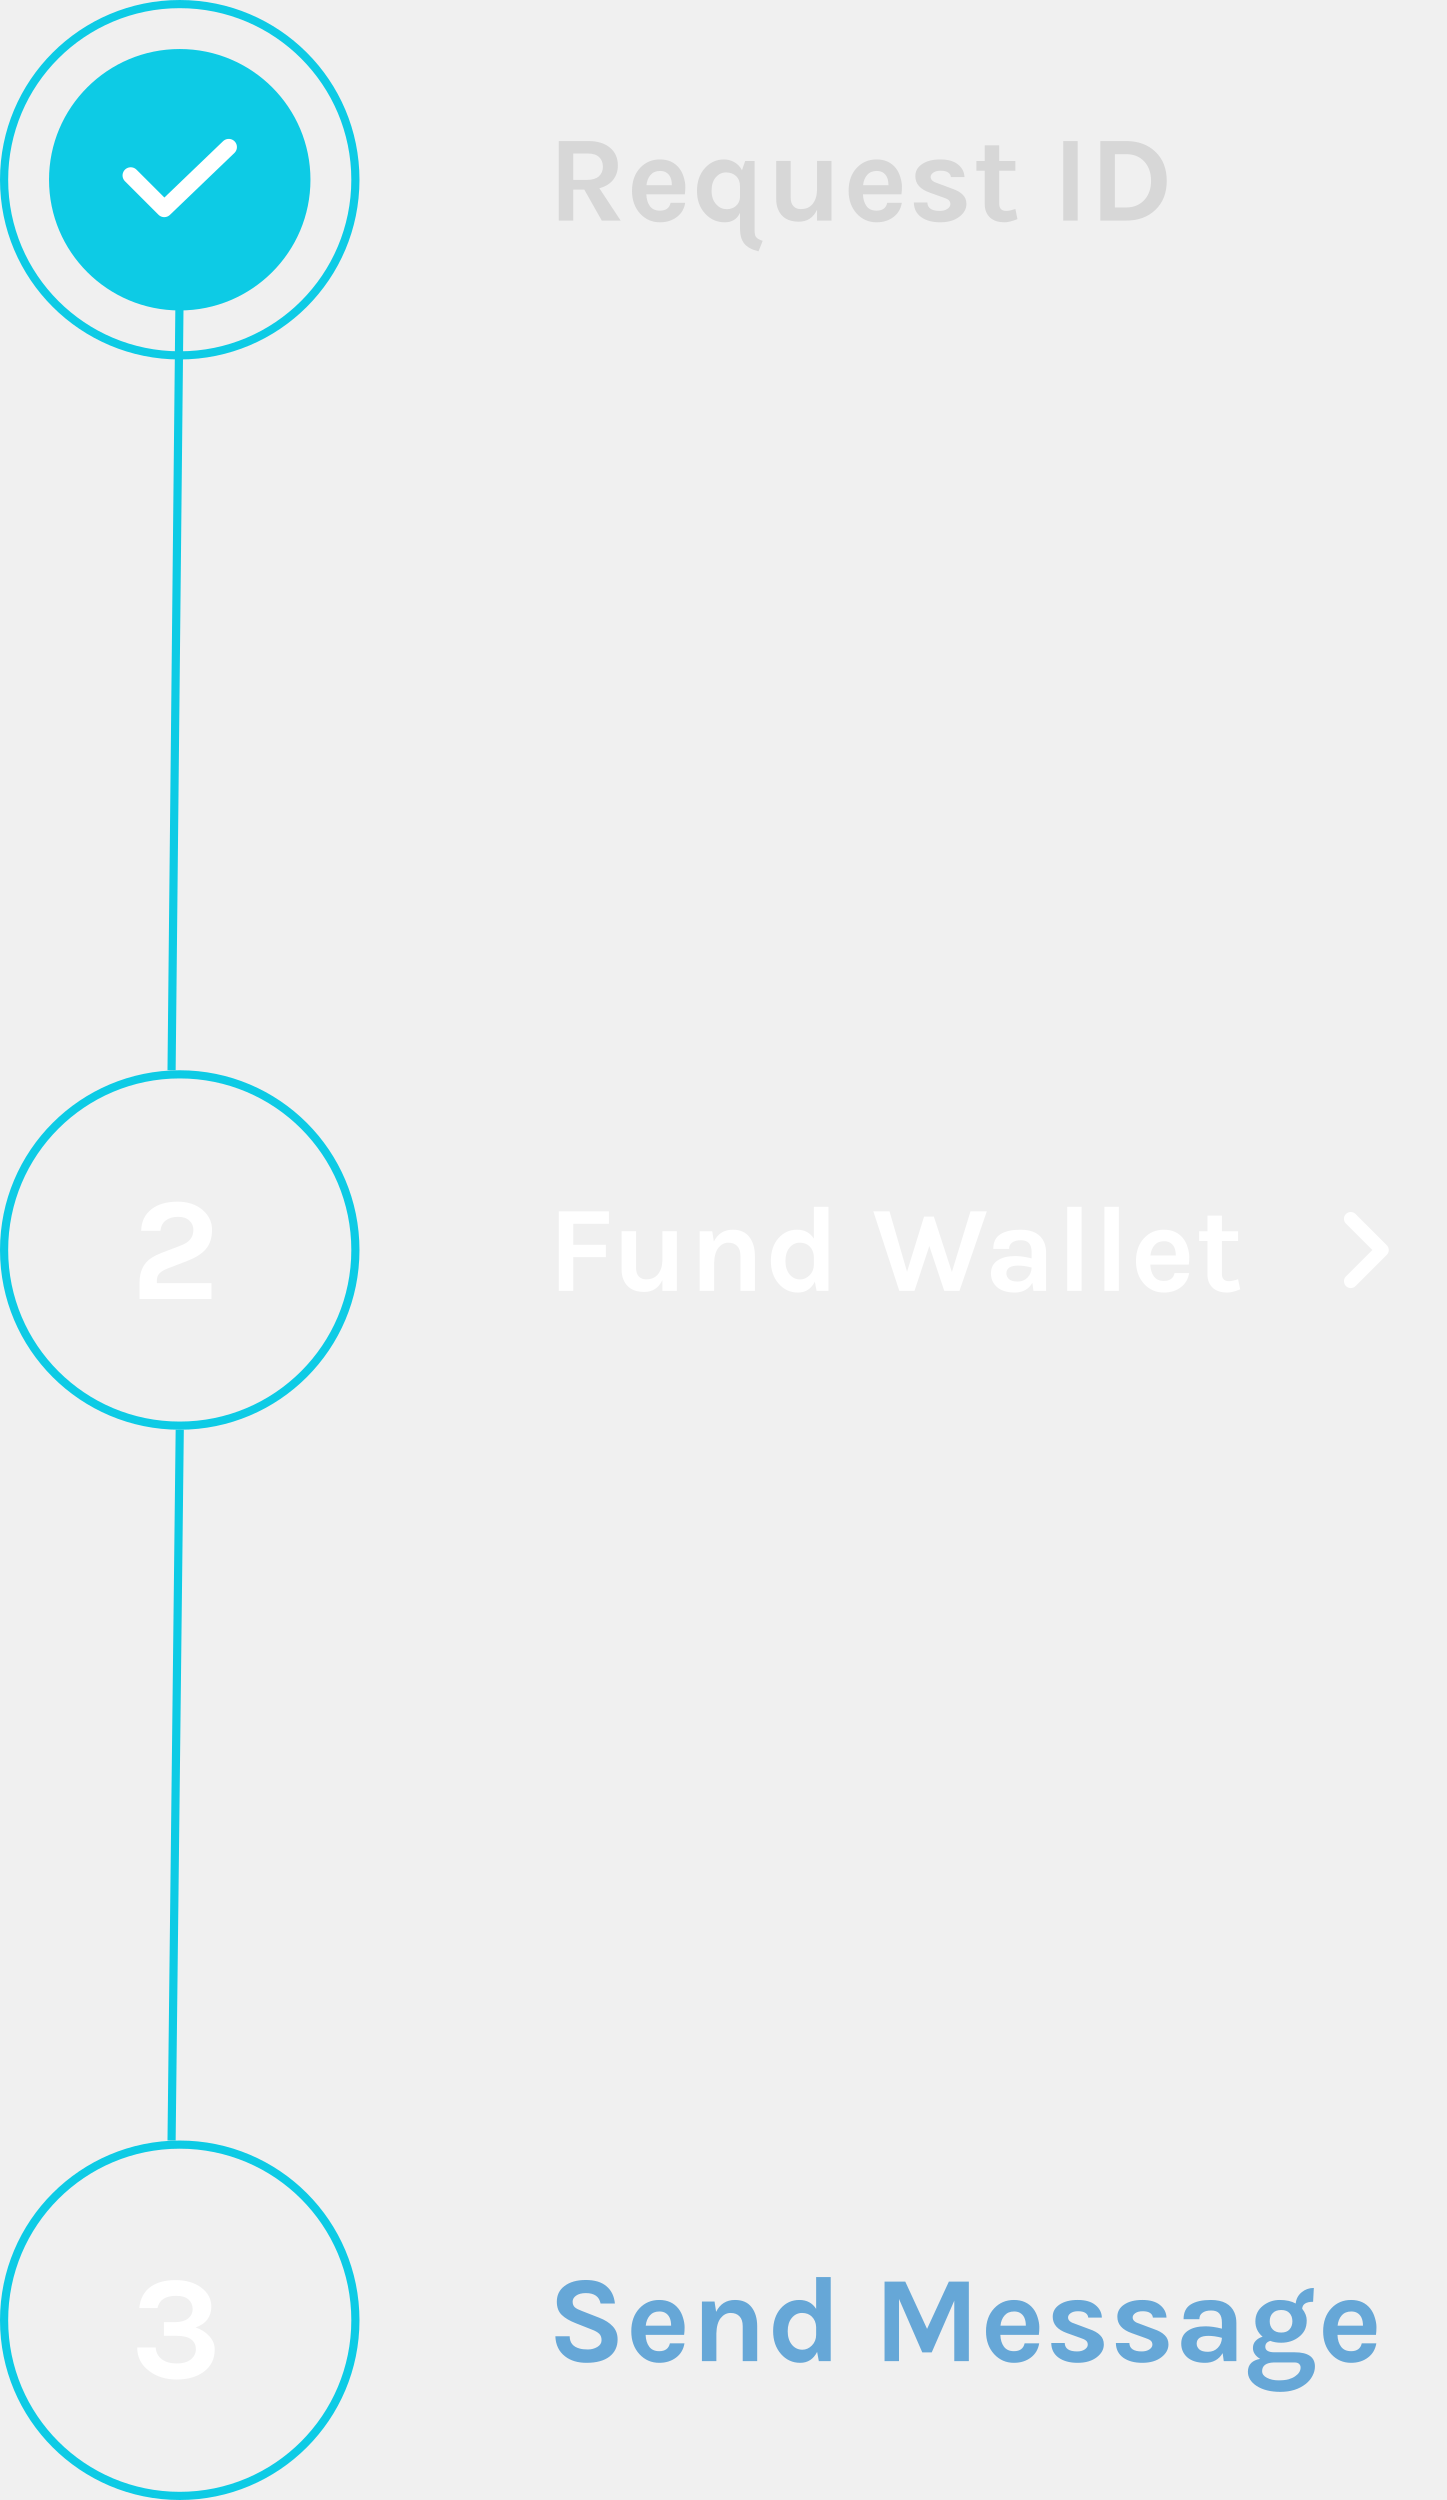
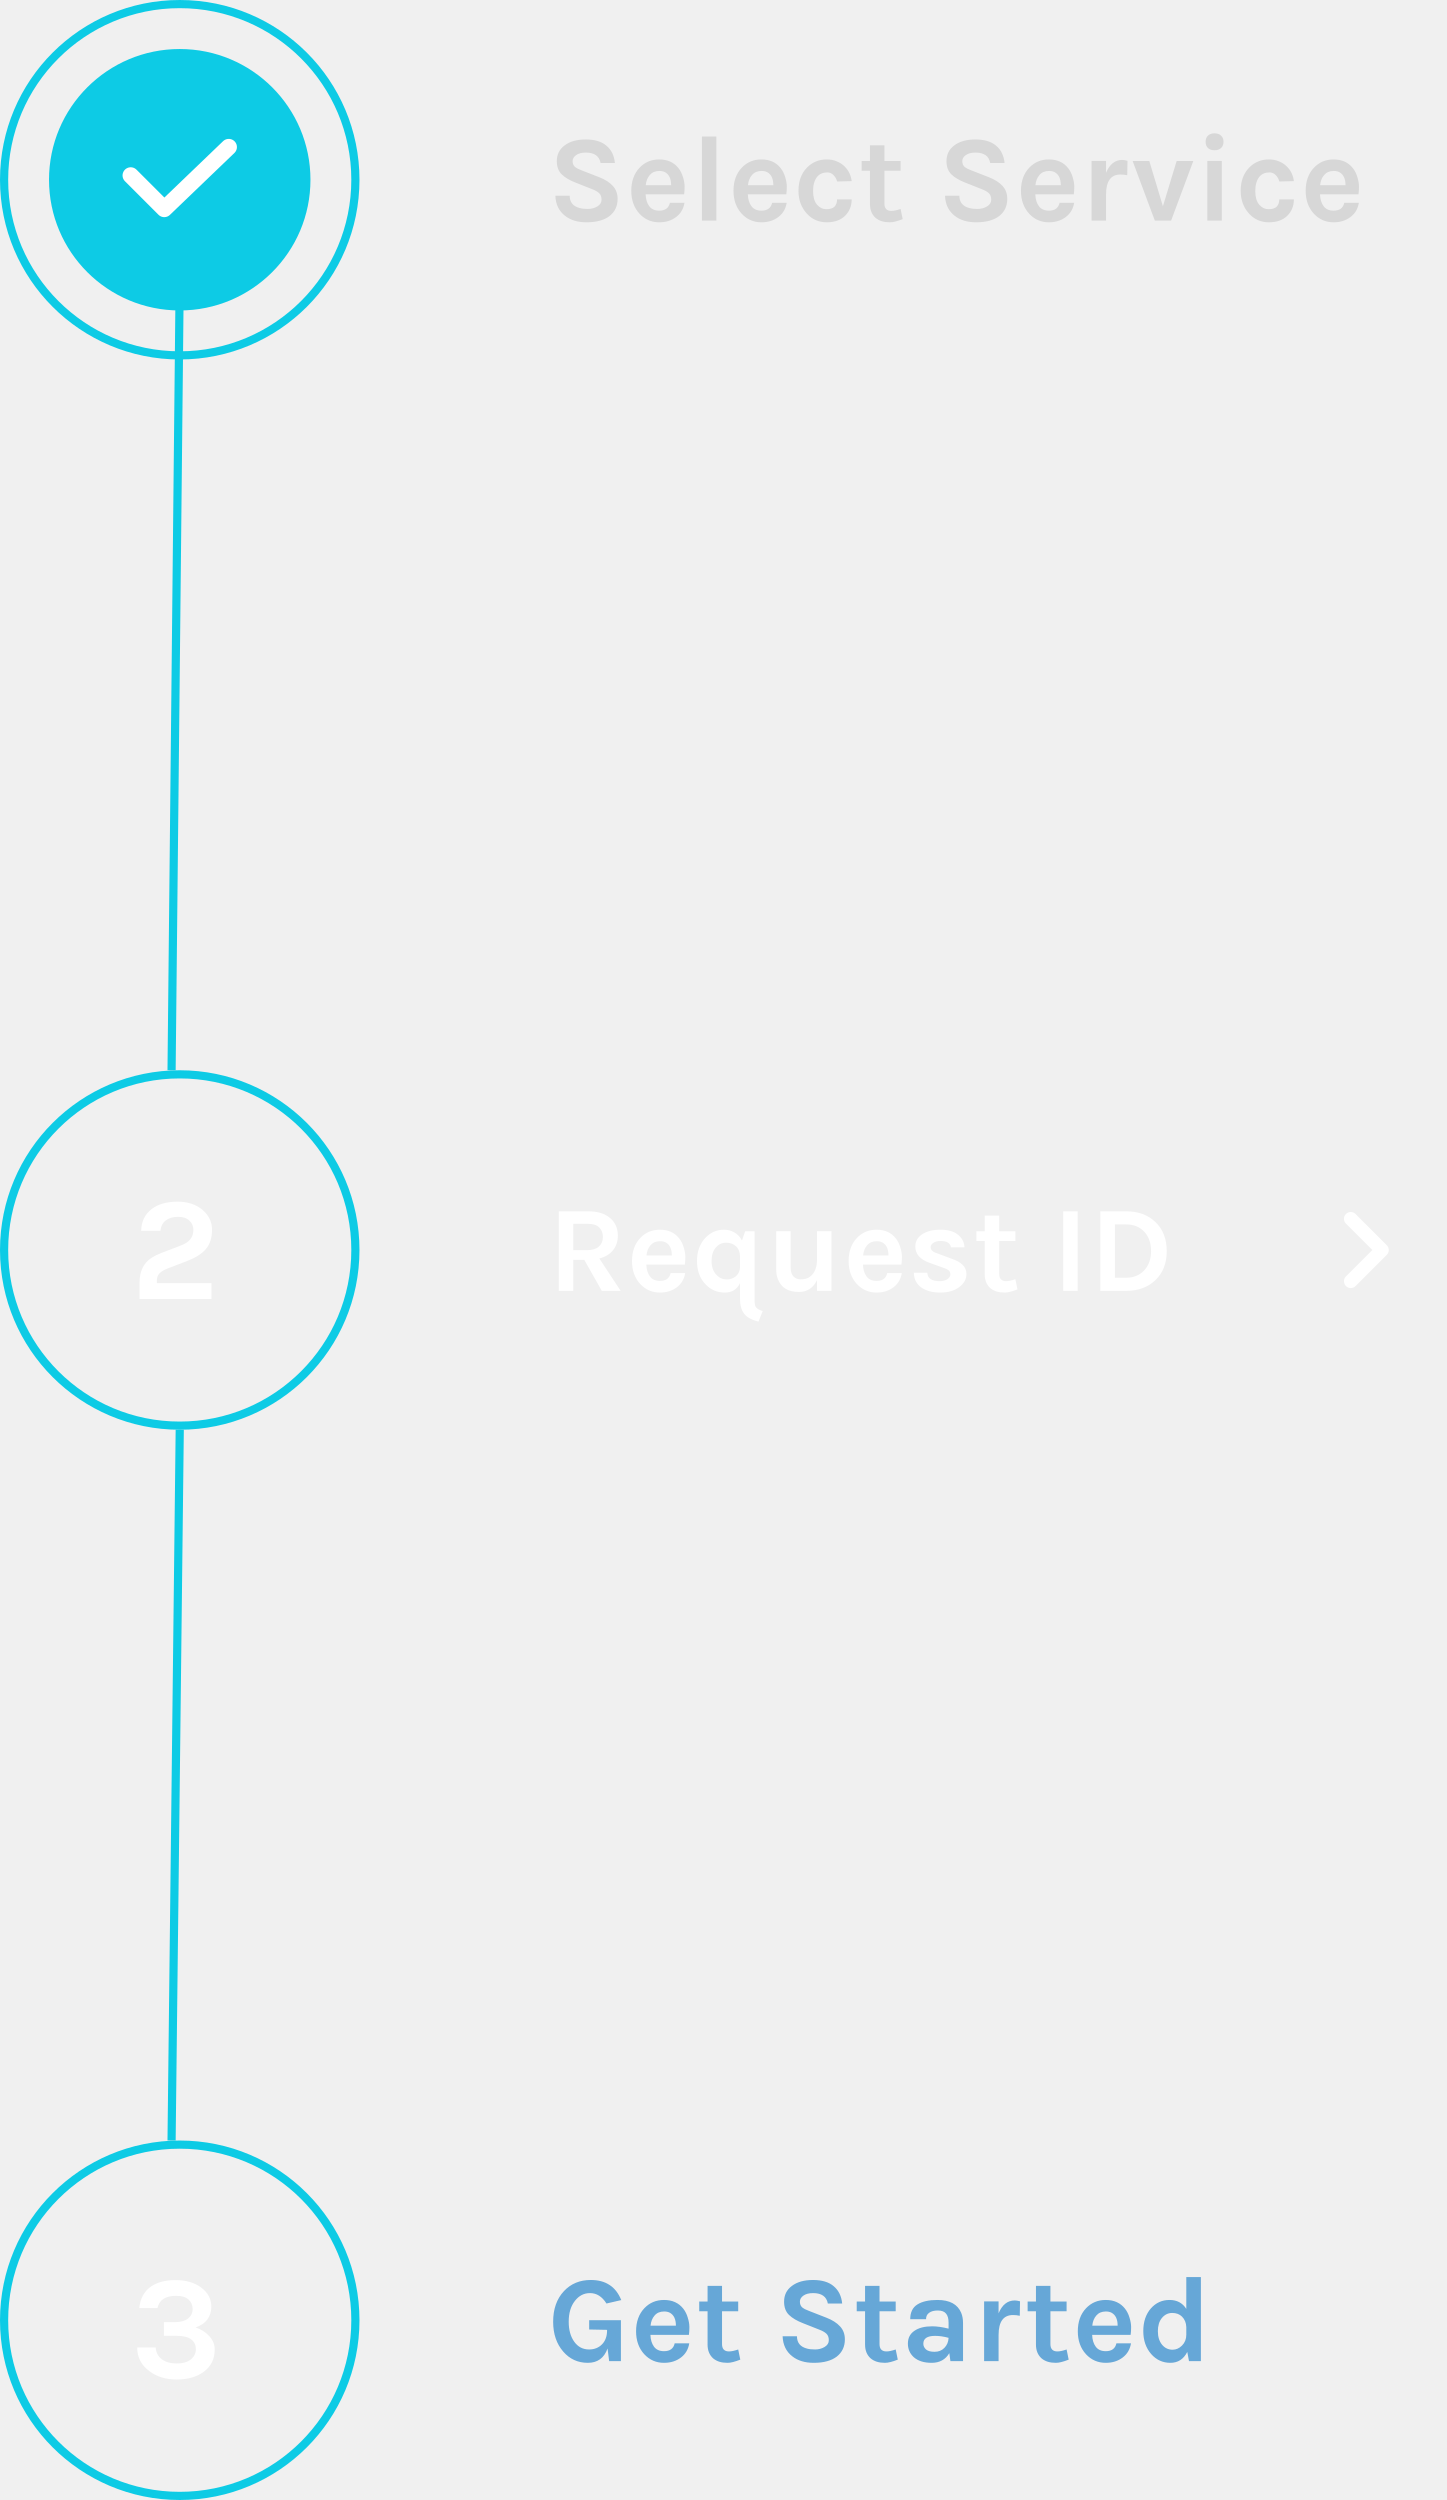
<svg xmlns="http://www.w3.org/2000/svg" width="177" height="306" viewBox="0 0 177 306" fill="none">
  <path d="M21.562 281.01C20.254 281.01 19.492 281.508 19.276 282.504H17.044C17.164 281.352 17.632 280.482 18.448 279.894C19.216 279.354 20.224 279.084 21.472 279.084C22.756 279.084 23.8 279.384 24.604 279.984C25.444 280.596 25.864 281.382 25.864 282.342C25.864 282.942 25.702 283.464 25.378 283.908C25.054 284.34 24.574 284.664 23.938 284.88C24.646 285.12 25.21 285.48 25.63 285.96C26.062 286.428 26.278 286.968 26.278 287.58C26.278 288.192 26.164 288.714 25.936 289.146C25.72 289.578 25.408 289.95 25 290.262C24.136 290.922 23.014 291.252 21.634 291.252C20.314 291.252 19.204 290.916 18.304 290.244C17.296 289.512 16.792 288.54 16.792 287.328H19.06C19.096 287.94 19.342 288.42 19.798 288.768C20.266 289.116 20.872 289.29 21.616 289.29C22.36 289.29 22.936 289.128 23.344 288.804C23.764 288.468 23.974 288.048 23.974 287.544C23.974 287.028 23.782 286.626 23.398 286.338C23.026 286.05 22.432 285.906 21.616 285.906H20.068V284.232H21.4C22.084 284.232 22.618 284.088 23.002 283.8C23.386 283.5 23.578 283.11 23.578 282.63C23.578 282.15 23.41 281.76 23.074 281.46C22.75 281.16 22.246 281.01 21.562 281.01Z" fill="white" />
  <path d="M19.204 157.056H25.882V159H17.08V157.002C17.08 155.598 17.578 154.578 18.574 153.942C18.91 153.726 19.3 153.534 19.744 153.366L22.138 152.448C22.666 152.244 23.05 151.992 23.29 151.692C23.542 151.38 23.668 150.996 23.668 150.54C23.668 150.084 23.506 149.706 23.182 149.406C22.858 149.094 22.396 148.938 21.796 148.938C21.196 148.938 20.698 149.082 20.302 149.37C19.918 149.658 19.696 150.084 19.636 150.648H17.278C17.302 149.508 17.74 148.614 18.592 147.966C19.372 147.378 20.422 147.084 21.742 147.084C22.954 147.084 23.956 147.408 24.748 148.056C25.552 148.728 25.954 149.55 25.954 150.522C25.954 151.494 25.708 152.274 25.216 152.862C24.736 153.438 23.986 153.924 22.966 154.32L20.536 155.256C20.068 155.436 19.726 155.64 19.51 155.868C19.306 156.084 19.204 156.366 19.204 156.714V157.056Z" fill="white" />
  <path d="M21 262L22 175" stroke="#0DCBE5" />
  <path d="M21 131L22 34" stroke="#0DCBE5" />
  <path d="M22 262.5C33.874 262.5 43.5 272.126 43.5 284C43.5 295.874 33.874 305.5 22 305.5C10.126 305.5 0.5 295.874 0.5 284C0.5 272.126 10.126 262.5 22 262.5Z" stroke="#0DCBE5" />
  <path d="M22 131.5C33.874 131.5 43.5 141.126 43.5 153C43.5 164.874 33.874 174.5 22 174.5C10.126 174.5 0.5 164.874 0.5 153C0.5 141.126 10.126 131.5 22 131.5Z" stroke="#0DCBE5" />
  <path d="M22 0.5C33.874 0.5 43.5 10.126 43.5 22C43.5 33.874 33.874 43.5 22 43.5C10.126 43.5 0.5 33.874 0.5 22C0.5 10.126 10.126 0.5 22 0.5Z" stroke="#0DCBE5" />
  <ellipse cx="22" cy="22" rx="16" ry="16" transform="rotate(-90 22 22)" fill="#0DCBE5" />
  <path d="M164.742 156.233L167.975 153L164.742 149.767C164.665 149.69 164.603 149.598 164.562 149.497C164.52 149.396 164.498 149.288 164.498 149.179C164.498 149.07 164.52 148.962 164.562 148.861C164.603 148.76 164.665 148.669 164.742 148.592C164.819 148.515 164.91 148.453 165.011 148.412C165.112 148.37 165.22 148.348 165.329 148.348C165.438 148.348 165.546 148.37 165.647 148.412C165.748 148.453 165.84 148.515 165.917 148.592L169.742 152.417C169.819 152.494 169.88 152.585 169.922 152.686C169.964 152.787 169.985 152.895 169.985 153.004C169.985 153.113 169.964 153.221 169.922 153.322C169.88 153.423 169.819 153.515 169.742 153.592L165.917 157.417C165.84 157.494 165.748 157.555 165.647 157.597C165.546 157.639 165.438 157.66 165.329 157.66C165.22 157.66 165.112 157.639 165.011 157.597C164.91 157.555 164.819 157.494 164.742 157.417C164.425 157.092 164.417 156.558 164.742 156.233Z" fill="white" />
  <path d="M16 21.474L20.105 25.579L28 18" stroke="white" stroke-width="2" stroke-linecap="round" stroke-linejoin="round" />
-   <path d="M75.625 20.25C75.625 20.94 75.43 21.53 75.04 22.02C74.65 22.51 74.09 22.85 73.36 23.04L75.97 27H73.66L71.515 23.205H70.165V27H68.395V17.265H71.995C73.145 17.265 74.04 17.54 74.68 18.09C75.31 18.62 75.625 19.34 75.625 20.25ZM71.83 22.02C72.48 22.02 72.97 21.875 73.3 21.585C73.63 21.285 73.795 20.895 73.795 20.415C73.795 19.925 73.645 19.535 73.345 19.245C73.045 18.945 72.595 18.795 71.995 18.795H70.165V22.02H71.83ZM83.133 20.58C83.383 20.9 83.568 21.27 83.688 21.69C83.818 22.11 83.883 22.495 83.883 22.845C83.883 23.195 83.863 23.51 83.823 23.79H79.113C79.133 24.38 79.278 24.86 79.548 25.23C79.818 25.6 80.228 25.785 80.778 25.785C81.508 25.785 81.943 25.465 82.083 24.825H83.868C83.748 25.555 83.413 26.13 82.863 26.55C82.293 26.99 81.598 27.21 80.778 27.21C79.818 27.21 79.013 26.86 78.363 26.16C77.693 25.43 77.358 24.495 77.358 23.355C77.358 22.185 77.693 21.245 78.363 20.535C79.003 19.855 79.808 19.515 80.778 19.515C81.788 19.515 82.573 19.87 83.133 20.58ZM80.793 20.925C80.293 20.925 79.903 21.09 79.623 21.42C79.343 21.74 79.178 22.155 79.128 22.665H82.233C82.233 21.875 81.983 21.345 81.483 21.075C81.293 20.975 81.063 20.925 80.793 20.925ZM90.577 26.055C90.217 26.825 89.597 27.21 88.717 27.21C87.777 27.21 86.987 26.87 86.347 26.19C85.657 25.47 85.312 24.525 85.312 23.355C85.312 22.205 85.647 21.265 86.317 20.535C86.947 19.855 87.717 19.515 88.627 19.515C89.077 19.515 89.492 19.625 89.872 19.845C90.262 20.055 90.577 20.385 90.817 20.835L91.207 19.71H92.362V28.125C92.362 28.555 92.412 28.84 92.512 28.98C92.622 29.12 92.742 29.22 92.872 29.28C93.002 29.35 93.162 29.415 93.352 29.475L92.842 30.765C92.022 30.565 91.437 30.245 91.087 29.805C90.747 29.365 90.577 28.76 90.577 27.99V26.055ZM90.577 22.83C90.577 22.28 90.417 21.855 90.097 21.555C89.777 21.255 89.367 21.105 88.867 21.105C88.377 21.105 87.957 21.305 87.607 21.705C87.267 22.105 87.097 22.655 87.097 23.355C87.097 24.065 87.297 24.63 87.697 25.05C88.047 25.42 88.472 25.605 88.972 25.605C89.382 25.605 89.742 25.48 90.052 25.23C90.382 24.95 90.557 24.585 90.577 24.135V22.83ZM100.003 25.68C99.543 26.65 98.803 27.135 97.783 27.135C96.493 27.135 95.643 26.63 95.233 25.62C95.083 25.27 95.008 24.845 95.008 24.345V19.695H96.778V24.165C96.778 24.645 96.893 25.005 97.123 25.245C97.353 25.475 97.633 25.59 97.963 25.59C98.303 25.59 98.588 25.545 98.818 25.455C99.048 25.355 99.248 25.21 99.418 25.02C99.788 24.59 99.983 24.015 100.003 23.295V19.695H101.773V27H100.003V25.68ZM109.647 20.58C109.897 20.9 110.082 21.27 110.202 21.69C110.332 22.11 110.397 22.495 110.397 22.845C110.397 23.195 110.377 23.51 110.337 23.79H105.627C105.647 24.38 105.792 24.86 106.062 25.23C106.332 25.6 106.742 25.785 107.292 25.785C108.022 25.785 108.457 25.465 108.597 24.825H110.382C110.262 25.555 109.927 26.13 109.377 26.55C108.807 26.99 108.112 27.21 107.292 27.21C106.332 27.21 105.527 26.86 104.877 26.16C104.207 25.43 103.872 24.495 103.872 23.355C103.872 22.185 104.207 21.245 104.877 20.535C105.517 19.855 106.322 19.515 107.292 19.515C108.302 19.515 109.087 19.87 109.647 20.58ZM107.307 20.925C106.807 20.925 106.417 21.09 106.137 21.42C105.857 21.74 105.692 22.155 105.642 22.665H108.747C108.747 21.875 108.497 21.345 107.997 21.075C107.807 20.975 107.577 20.925 107.307 20.925ZM113.506 24.78C113.526 25.47 114.031 25.815 115.021 25.815C115.401 25.815 115.711 25.735 115.951 25.575C116.201 25.405 116.326 25.21 116.326 24.99C116.326 24.77 116.251 24.6 116.101 24.48C115.951 24.36 115.716 24.25 115.396 24.15L113.806 23.58C112.626 23.17 112.036 22.5 112.036 21.57C112.036 20.95 112.311 20.455 112.861 20.085C113.421 19.705 114.166 19.515 115.096 19.515C116.036 19.515 116.756 19.72 117.256 20.13C117.766 20.54 118.031 21.055 118.051 21.675H116.386C116.366 21.435 116.251 21.245 116.041 21.105C115.831 20.965 115.531 20.895 115.141 20.895C114.751 20.895 114.446 20.975 114.226 21.135C114.016 21.285 113.911 21.46 113.911 21.66C113.911 22.01 114.206 22.27 114.796 22.44L116.521 23.085C117.091 23.275 117.526 23.52 117.826 23.82C118.136 24.11 118.291 24.49 118.291 24.96C118.291 25.56 118.006 26.08 117.436 26.52C116.846 26.98 116.066 27.21 115.096 27.21C114.126 27.21 113.346 27 112.756 26.58C112.166 26.15 111.866 25.55 111.856 24.78H113.506ZM124.536 26.82C123.876 27.08 123.356 27.21 122.976 27.21C122.596 27.21 122.261 27.165 121.971 27.075C121.691 26.985 121.441 26.85 121.221 26.67C120.761 26.26 120.531 25.695 120.531 24.975V20.895H119.511V19.71H120.531V17.79H122.301V19.71H124.281V20.895H122.301V24.915C122.301 25.515 122.586 25.815 123.156 25.815C123.446 25.815 123.821 25.735 124.281 25.575L124.536 26.82ZM130.138 17.265H131.908V27H130.138V17.265ZM137.844 17.265C139.324 17.265 140.519 17.705 141.429 18.585C142.349 19.465 142.809 20.65 142.809 22.14C142.809 23.62 142.349 24.8 141.429 25.68C140.519 26.56 139.324 27 137.844 27H134.679V17.265H137.844ZM136.464 25.395H137.844C138.764 25.395 139.509 25.085 140.079 24.465C140.619 23.865 140.889 23.09 140.889 22.14C140.889 21.17 140.619 20.385 140.079 19.785C139.519 19.175 138.774 18.87 137.844 18.87H136.464V25.395Z" fill="#D7D7D7" />
-   <path d="M68.395 148.265H74.53V149.795H70.165V152.36H74.155V153.875H70.165V158H68.395V148.265ZM81.077 156.68C80.617 157.65 79.877 158.135 78.857 158.135C77.567 158.135 76.717 157.63 76.307 156.62C76.157 156.27 76.082 155.845 76.082 155.345V150.695H77.852V155.165C77.852 155.645 77.967 156.005 78.197 156.245C78.427 156.475 78.707 156.59 79.037 156.59C79.377 156.59 79.662 156.545 79.892 156.455C80.122 156.355 80.322 156.21 80.492 156.02C80.862 155.59 81.057 155.015 81.077 154.295V150.695H82.847V158H81.077V156.68ZM87.376 151.97C87.856 151 88.626 150.515 89.686 150.515C90.586 150.515 91.261 150.81 91.711 151.4C92.171 151.99 92.401 152.77 92.401 153.74V158H90.631V153.74C90.631 153.2 90.501 152.795 90.241 152.525C89.981 152.245 89.616 152.105 89.146 152.105C88.676 152.105 88.271 152.315 87.931 152.735C87.601 153.155 87.426 153.785 87.406 154.625V158H85.636V150.71H87.181L87.376 151.97ZM99.737 156.875C99.287 157.765 98.597 158.21 97.667 158.21C96.737 158.21 95.957 157.855 95.327 157.145C94.677 156.405 94.352 155.465 94.352 154.325C94.352 153.185 94.662 152.26 95.282 151.55C95.892 150.86 96.652 150.515 97.562 150.515C98.472 150.515 99.157 150.88 99.617 151.61V147.71H101.402V158H99.947L99.737 156.875ZM97.892 152.105C97.392 152.105 96.972 152.31 96.632 152.72C96.302 153.12 96.137 153.66 96.137 154.34C96.137 155.02 96.307 155.57 96.647 155.99C96.987 156.4 97.417 156.605 97.937 156.605C98.367 156.605 98.752 156.435 99.092 156.095C99.442 155.745 99.617 155.305 99.617 154.775V153.83C99.597 153.31 99.422 152.885 99.092 152.555C98.792 152.255 98.392 152.105 97.892 152.105ZM108.875 148.265L111.02 155.66L113.105 148.91H114.305L116.51 155.69L118.79 148.265H120.785L117.44 158H115.58L113.75 152.51L111.935 158H110.075L106.895 148.265H108.875ZM124.262 153.74C124.842 153.74 125.512 153.835 126.272 154.025V153.305C126.272 152.795 126.167 152.42 125.957 152.18C125.757 151.93 125.422 151.805 124.952 151.805C124.492 151.805 124.137 151.9 123.887 152.09C123.637 152.27 123.512 152.53 123.512 152.87H121.577C121.577 152.04 121.867 151.44 122.447 151.07C123.037 150.7 123.857 150.515 124.907 150.515C126.407 150.515 127.377 151.04 127.817 152.09C127.967 152.45 128.042 152.875 128.042 153.365V158H126.497L126.362 157.025C125.892 157.815 125.172 158.21 124.202 158.21C123.262 158.21 122.532 157.98 122.012 157.52C121.532 157.08 121.292 156.525 121.292 155.855C121.292 155.175 121.557 154.655 122.087 154.295C122.617 153.925 123.342 153.74 124.262 153.74ZM126.272 155.15C125.682 154.99 125.132 154.91 124.622 154.91C123.662 154.91 123.182 155.23 123.182 155.87C123.182 156.14 123.292 156.375 123.512 156.575C123.732 156.765 124.082 156.86 124.562 156.86C125.052 156.86 125.452 156.7 125.762 156.38C126.082 156.05 126.252 155.64 126.272 155.15ZM130.622 147.71H132.392V158H130.622V147.71ZM135.177 147.71H136.947V158H135.177V147.71ZM144.818 151.58C145.068 151.9 145.253 152.27 145.373 152.69C145.503 153.11 145.568 153.495 145.568 153.845C145.568 154.195 145.548 154.51 145.508 154.79H140.798C140.818 155.38 140.963 155.86 141.233 156.23C141.503 156.6 141.913 156.785 142.463 156.785C143.193 156.785 143.628 156.465 143.768 155.825H145.553C145.433 156.555 145.098 157.13 144.548 157.55C143.978 157.99 143.283 158.21 142.463 158.21C141.503 158.21 140.698 157.86 140.048 157.16C139.378 156.43 139.043 155.495 139.043 154.355C139.043 153.185 139.378 152.245 140.048 151.535C140.688 150.855 141.493 150.515 142.463 150.515C143.473 150.515 144.258 150.87 144.818 151.58ZM142.478 151.925C141.978 151.925 141.588 152.09 141.308 152.42C141.028 152.74 140.863 153.155 140.813 153.665H143.918C143.918 152.875 143.668 152.345 143.168 152.075C142.978 151.975 142.748 151.925 142.478 151.925ZM151.797 157.82C151.137 158.08 150.617 158.21 150.237 158.21C149.857 158.21 149.522 158.165 149.232 158.075C148.952 157.985 148.702 157.85 148.482 157.67C148.022 157.26 147.792 156.695 147.792 155.975V151.895H146.772V150.71H147.792V148.79H149.562V150.71H151.542V151.895H149.562V155.915C149.562 156.515 149.847 156.815 150.417 156.815C150.707 156.815 151.082 156.735 151.542 156.575L151.797 157.82Z" fill="white" />
-   <path d="M73.51 281.95C73.35 281.1 72.75 280.675 71.71 280.675C71.2 280.675 70.8 280.78 70.51 280.99C70.23 281.19 70.09 281.435 70.09 281.725C70.09 282.015 70.18 282.245 70.36 282.415C70.55 282.575 70.84 282.725 71.23 282.865L73.345 283.69C74.065 283.97 74.62 284.325 75.01 284.755C75.4 285.175 75.595 285.705 75.595 286.345C75.595 287.225 75.265 287.925 74.605 288.445C73.945 288.955 73.005 289.21 71.785 289.21C70.705 289.21 69.83 288.945 69.16 288.415C68.41 287.835 68.015 287.015 67.975 285.955H69.73C69.73 286.755 70.145 287.26 70.975 287.47C71.225 287.54 71.555 287.575 71.965 287.575C72.375 287.575 72.755 287.475 73.105 287.275C73.455 287.065 73.63 286.79 73.63 286.45C73.63 286.1 73.535 285.835 73.345 285.655C73.155 285.465 72.845 285.29 72.415 285.13L70.48 284.365C69.73 284.075 69.155 283.735 68.755 283.345C68.355 282.955 68.155 282.415 68.155 281.725C68.155 280.915 68.47 280.275 69.1 279.805C69.74 279.315 70.605 279.07 71.695 279.07C72.795 279.07 73.64 279.325 74.23 279.835C74.83 280.335 75.175 281.04 75.265 281.95H73.51ZM83.045 282.58C83.295 282.9 83.48 283.27 83.6 283.69C83.73 284.11 83.795 284.495 83.795 284.845C83.795 285.195 83.775 285.51 83.735 285.79H79.025C79.045 286.38 79.19 286.86 79.46 287.23C79.73 287.6 80.14 287.785 80.69 287.785C81.42 287.785 81.855 287.465 81.995 286.825H83.78C83.66 287.555 83.325 288.13 82.775 288.55C82.205 288.99 81.51 289.21 80.69 289.21C79.73 289.21 78.925 288.86 78.275 288.16C77.605 287.43 77.27 286.495 77.27 285.355C77.27 284.185 77.605 283.245 78.275 282.535C78.915 281.855 79.72 281.515 80.69 281.515C81.7 281.515 82.485 281.87 83.045 282.58ZM80.705 282.925C80.205 282.925 79.815 283.09 79.535 283.42C79.255 283.74 79.09 284.155 79.04 284.665H82.145C82.145 283.875 81.895 283.345 81.395 283.075C81.205 282.975 80.975 282.925 80.705 282.925ZM87.654 282.97C88.135 282 88.904 281.515 89.965 281.515C90.865 281.515 91.54 281.81 91.99 282.4C92.45 282.99 92.68 283.77 92.68 284.74V289H90.909V284.74C90.909 284.2 90.779 283.795 90.519 283.525C90.26 283.245 89.894 283.105 89.424 283.105C88.954 283.105 88.549 283.315 88.21 283.735C87.879 284.155 87.704 284.785 87.684 285.625V289H85.915V281.71H87.46L87.654 282.97ZM100.015 287.875C99.565 288.765 98.875 289.21 97.945 289.21C97.015 289.21 96.235 288.855 95.605 288.145C94.955 287.405 94.63 286.465 94.63 285.325C94.63 284.185 94.94 283.26 95.56 282.55C96.17 281.86 96.93 281.515 97.84 281.515C98.75 281.515 99.435 281.88 99.895 282.61V278.71H101.68V289H100.225L100.015 287.875ZM98.17 283.105C97.67 283.105 97.25 283.31 96.91 283.72C96.58 284.12 96.415 284.66 96.415 285.34C96.415 286.02 96.585 286.57 96.925 286.99C97.265 287.4 97.695 287.605 98.215 287.605C98.645 287.605 99.03 287.435 99.37 287.095C99.72 286.745 99.895 286.305 99.895 285.775V284.83C99.875 284.31 99.7 283.885 99.37 283.555C99.07 283.255 98.67 283.105 98.17 283.105ZM110.803 279.265L113.473 285.055L116.143 279.265H118.588V289H116.803V281.605L114.043 287.935H112.888L110.038 281.395V289H108.268V279.265H110.803ZM126.463 282.58C126.713 282.9 126.898 283.27 127.018 283.69C127.148 284.11 127.213 284.495 127.213 284.845C127.213 285.195 127.193 285.51 127.153 285.79H122.443C122.463 286.38 122.608 286.86 122.878 287.23C123.148 287.6 123.558 287.785 124.108 287.785C124.838 287.785 125.273 287.465 125.413 286.825H127.198C127.078 287.555 126.743 288.13 126.193 288.55C125.623 288.99 124.928 289.21 124.108 289.21C123.148 289.21 122.343 288.86 121.693 288.16C121.023 287.43 120.688 286.495 120.688 285.355C120.688 284.185 121.023 283.245 121.693 282.535C122.333 281.855 123.138 281.515 124.108 281.515C125.118 281.515 125.903 281.87 126.463 282.58ZM124.123 282.925C123.623 282.925 123.233 283.09 122.953 283.42C122.673 283.74 122.508 284.155 122.458 284.665H125.563C125.563 283.875 125.313 283.345 124.813 283.075C124.623 282.975 124.393 282.925 124.123 282.925ZM130.323 286.78C130.343 287.47 130.848 287.815 131.838 287.815C132.218 287.815 132.528 287.735 132.768 287.575C133.018 287.405 133.143 287.21 133.143 286.99C133.143 286.77 133.068 286.6 132.918 286.48C132.768 286.36 132.533 286.25 132.213 286.15L130.623 285.58C129.443 285.17 128.853 284.5 128.853 283.57C128.853 282.95 129.128 282.455 129.678 282.085C130.238 281.705 130.983 281.515 131.913 281.515C132.853 281.515 133.573 281.72 134.073 282.13C134.583 282.54 134.848 283.055 134.868 283.675H133.203C133.183 283.435 133.068 283.245 132.858 283.105C132.648 282.965 132.348 282.895 131.958 282.895C131.568 282.895 131.263 282.975 131.043 283.135C130.833 283.285 130.728 283.46 130.728 283.66C130.728 284.01 131.023 284.27 131.613 284.44L133.338 285.085C133.908 285.275 134.343 285.52 134.643 285.82C134.953 286.11 135.108 286.49 135.108 286.96C135.108 287.56 134.823 288.08 134.253 288.52C133.663 288.98 132.883 289.21 131.913 289.21C130.943 289.21 130.163 289 129.573 288.58C128.983 288.15 128.683 287.55 128.673 286.78H130.323ZM138.233 286.78C138.253 287.47 138.758 287.815 139.748 287.815C140.128 287.815 140.438 287.735 140.678 287.575C140.928 287.405 141.053 287.21 141.053 286.99C141.053 286.77 140.978 286.6 140.828 286.48C140.678 286.36 140.443 286.25 140.123 286.15L138.533 285.58C137.353 285.17 136.763 284.5 136.763 283.57C136.763 282.95 137.038 282.455 137.588 282.085C138.148 281.705 138.893 281.515 139.823 281.515C140.763 281.515 141.483 281.72 141.983 282.13C142.493 282.54 142.758 283.055 142.778 283.675H141.113C141.093 283.435 140.978 283.245 140.768 283.105C140.558 282.965 140.258 282.895 139.868 282.895C139.478 282.895 139.173 282.975 138.953 283.135C138.743 283.285 138.638 283.46 138.638 283.66C138.638 284.01 138.933 284.27 139.523 284.44L141.248 285.085C141.818 285.275 142.253 285.52 142.553 285.82C142.863 286.11 143.018 286.49 143.018 286.96C143.018 287.56 142.733 288.08 142.163 288.52C141.573 288.98 140.793 289.21 139.823 289.21C138.853 289.21 138.073 289 137.483 288.58C136.893 288.15 136.593 287.55 136.583 286.78H138.233ZM147.553 284.74C148.133 284.74 148.803 284.835 149.563 285.025V284.305C149.563 283.795 149.458 283.42 149.248 283.18C149.048 282.93 148.713 282.805 148.243 282.805C147.783 282.805 147.428 282.9 147.178 283.09C146.928 283.27 146.803 283.53 146.803 283.87H144.868C144.868 283.04 145.158 282.44 145.738 282.07C146.328 281.7 147.148 281.515 148.198 281.515C149.698 281.515 150.668 282.04 151.108 283.09C151.258 283.45 151.333 283.875 151.333 284.365V289H149.788L149.653 288.025C149.183 288.815 148.463 289.21 147.493 289.21C146.553 289.21 145.823 288.98 145.303 288.52C144.823 288.08 144.583 287.525 144.583 286.855C144.583 286.175 144.848 285.655 145.378 285.295C145.908 284.925 146.633 284.74 147.553 284.74ZM149.563 286.15C148.973 285.99 148.423 285.91 147.913 285.91C146.953 285.91 146.473 286.23 146.473 286.87C146.473 287.14 146.583 287.375 146.803 287.575C147.023 287.765 147.373 287.86 147.853 287.86C148.343 287.86 148.743 287.7 149.053 287.38C149.373 287.05 149.543 286.64 149.563 286.15ZM154.543 286.015C153.953 285.515 153.658 284.89 153.658 284.14C153.658 283.35 153.968 282.71 154.588 282.22C155.188 281.75 155.873 281.515 156.643 281.515C157.423 281.515 158.073 281.66 158.593 281.95C158.653 281.38 158.898 280.92 159.328 280.57C159.748 280.22 160.243 280.045 160.813 280.045L160.723 281.74C159.863 281.74 159.418 282.025 159.388 282.595C159.758 283.055 159.943 283.525 159.943 284.005C159.943 284.485 159.858 284.89 159.688 285.22C159.518 285.54 159.288 285.81 158.998 286.03C158.398 286.51 157.668 286.75 156.808 286.75C156.318 286.75 155.873 286.675 155.473 286.525C155.073 286.645 154.873 286.885 154.873 287.245C154.873 287.695 155.253 287.92 156.013 287.92H158.458C160.118 287.92 160.948 288.5 160.948 289.66C160.948 290.05 160.848 290.43 160.648 290.8C160.458 291.18 160.178 291.515 159.808 291.805C158.988 292.445 157.958 292.765 156.718 292.765C155.518 292.765 154.543 292.52 153.793 292.03C153.093 291.56 152.743 290.985 152.743 290.305C152.743 289.855 152.878 289.495 153.148 289.225C153.428 288.965 153.793 288.8 154.243 288.73C153.653 288.37 153.358 287.925 153.358 287.395C153.358 287.045 153.468 286.755 153.688 286.525C153.908 286.285 154.193 286.115 154.543 286.015ZM155.893 289.165C154.953 289.205 154.483 289.56 154.483 290.23C154.483 290.57 154.678 290.84 155.068 291.04C155.468 291.25 155.938 291.355 156.478 291.355C157.018 291.355 157.438 291.31 157.738 291.22C158.048 291.13 158.308 291.01 158.518 290.86C158.968 290.56 159.193 290.2 159.193 289.78C159.193 289.6 159.128 289.45 158.998 289.33C158.878 289.22 158.698 289.165 158.458 289.165H155.893ZM158.188 284.125C158.188 283.715 158.073 283.385 157.843 283.135C157.623 282.875 157.283 282.745 156.823 282.745C156.363 282.745 156.013 282.875 155.773 283.135C155.533 283.385 155.413 283.715 155.413 284.125C155.413 284.525 155.533 284.855 155.773 285.115C156.013 285.375 156.363 285.505 156.823 285.505C157.283 285.505 157.623 285.375 157.843 285.115C158.073 284.855 158.188 284.525 158.188 284.125ZM167.728 282.58C167.978 282.9 168.163 283.27 168.283 283.69C168.413 284.11 168.478 284.495 168.478 284.845C168.478 285.195 168.458 285.51 168.418 285.79H163.708C163.728 286.38 163.873 286.86 164.143 287.23C164.413 287.6 164.823 287.785 165.373 287.785C166.103 287.785 166.538 287.465 166.678 286.825H168.463C168.343 287.555 168.008 288.13 167.458 288.55C166.888 288.99 166.193 289.21 165.373 289.21C164.413 289.21 163.608 288.86 162.958 288.16C162.288 287.43 161.953 286.495 161.953 285.355C161.953 284.185 162.288 283.245 162.958 282.535C163.598 281.855 164.403 281.515 165.373 281.515C166.383 281.515 167.168 281.87 167.728 282.58ZM165.388 282.925C164.888 282.925 164.498 283.09 164.218 283.42C163.938 283.74 163.773 284.155 163.723 284.665H166.828C166.828 283.875 166.578 283.345 166.078 283.075C165.888 282.975 165.658 282.925 165.388 282.925Z" fill="#66A7D7" />
+   <path d="M73.51 19.95C73.35 19.1 72.75 18.675 71.71 18.675C71.2 18.675 70.8 18.78 70.51 18.99C70.23 19.19 70.09 19.435 70.09 19.725C70.09 20.015 70.18 20.245 70.36 20.415C70.55 20.575 70.84 20.725 71.23 20.865L73.345 21.69C74.065 21.97 74.62 22.325 75.01 22.755C75.4 23.175 75.595 23.705 75.595 24.345C75.595 25.225 75.265 25.925 74.605 26.445C73.945 26.955 73.005 27.21 71.785 27.21C70.705 27.21 69.83 26.945 69.16 26.415C68.41 25.835 68.015 25.015 67.975 23.955H69.73C69.73 24.755 70.145 25.26 70.975 25.47C71.225 25.54 71.555 25.575 71.965 25.575C72.375 25.575 72.755 25.475 73.105 25.275C73.455 25.065 73.63 24.79 73.63 24.45C73.63 24.1 73.535 23.835 73.345 23.655C73.155 23.465 72.845 23.29 72.415 23.13L70.48 22.365C69.73 22.075 69.155 21.735 68.755 21.345C68.355 20.955 68.155 20.415 68.155 19.725C68.155 18.915 68.47 18.275 69.1 17.805C69.74 17.315 70.605 17.07 71.695 17.07C72.795 17.07 73.64 17.325 74.23 17.835C74.83 18.335 75.175 19.04 75.265 19.95H73.51ZM83.045 20.58C83.295 20.9 83.48 21.27 83.6 21.69C83.73 22.11 83.795 22.495 83.795 22.845C83.795 23.195 83.775 23.51 83.735 23.79H79.025C79.045 24.38 79.19 24.86 79.46 25.23C79.73 25.6 80.14 25.785 80.69 25.785C81.42 25.785 81.855 25.465 81.995 24.825H83.78C83.66 25.555 83.325 26.13 82.775 26.55C82.205 26.99 81.51 27.21 80.69 27.21C79.73 27.21 78.925 26.86 78.275 26.16C77.605 25.43 77.27 24.495 77.27 23.355C77.27 22.185 77.605 21.245 78.275 20.535C78.915 19.855 79.72 19.515 80.69 19.515C81.7 19.515 82.485 19.87 83.045 20.58ZM80.705 20.925C80.205 20.925 79.815 21.09 79.535 21.42C79.255 21.74 79.09 22.155 79.04 22.665H82.145C82.145 21.875 81.895 21.345 81.395 21.075C81.205 20.975 80.975 20.925 80.705 20.925ZM85.915 16.71H87.684V27H85.915V16.71ZM95.555 20.58C95.805 20.9 95.99 21.27 96.11 21.69C96.24 22.11 96.305 22.495 96.305 22.845C96.305 23.195 96.285 23.51 96.245 23.79H91.535C91.555 24.38 91.7 24.86 91.97 25.23C92.24 25.6 92.65 25.785 93.2 25.785C93.93 25.785 94.365 25.465 94.505 24.825H96.29C96.17 25.555 95.835 26.13 95.285 26.55C94.715 26.99 94.02 27.21 93.2 27.21C92.24 27.21 91.435 26.86 90.785 26.16C90.115 25.43 89.78 24.495 89.78 23.355C89.78 22.185 90.115 21.245 90.785 20.535C91.425 19.855 92.23 19.515 93.2 19.515C94.21 19.515 94.995 19.87 95.555 20.58ZM93.215 20.925C92.715 20.925 92.325 21.09 92.045 21.42C91.765 21.74 91.6 22.155 91.55 22.665H94.655C94.655 21.875 94.405 21.345 93.905 21.075C93.715 20.975 93.485 20.925 93.215 20.925ZM101.199 19.515C101.659 19.515 102.069 19.595 102.429 19.755C102.799 19.905 103.109 20.105 103.359 20.355C103.859 20.835 104.154 21.44 104.244 22.17L102.459 22.215C102.379 21.895 102.229 21.63 102.009 21.42C101.799 21.21 101.554 21.105 101.274 21.105C100.994 21.105 100.754 21.15 100.554 21.24C100.354 21.32 100.179 21.45 100.029 21.63C99.689 22.05 99.519 22.63 99.519 23.37C99.519 24.11 99.679 24.67 99.999 25.05C100.319 25.42 100.704 25.605 101.154 25.605C101.614 25.605 101.944 25.5 102.144 25.29C102.354 25.07 102.459 24.775 102.459 24.405H104.244C104.244 25.205 103.979 25.87 103.449 26.4C102.909 26.94 102.154 27.21 101.184 27.21C100.224 27.21 99.419 26.86 98.769 26.16C98.079 25.41 97.734 24.475 97.734 23.355C97.734 22.175 98.079 21.23 98.769 20.52C99.419 19.85 100.229 19.515 101.199 19.515ZM110.488 26.82C109.828 27.08 109.308 27.21 108.928 27.21C108.548 27.21 108.213 27.165 107.923 27.075C107.643 26.985 107.393 26.85 107.173 26.67C106.713 26.26 106.483 25.695 106.483 24.975V20.895H105.463V19.71H106.483V17.79H108.253V19.71H110.233V20.895H108.253V24.915C108.253 25.515 108.538 25.815 109.108 25.815C109.398 25.815 109.773 25.735 110.233 25.575L110.488 26.82ZM121.205 19.95C121.045 19.1 120.445 18.675 119.405 18.675C118.895 18.675 118.495 18.78 118.205 18.99C117.925 19.19 117.785 19.435 117.785 19.725C117.785 20.015 117.875 20.245 118.055 20.415C118.245 20.575 118.535 20.725 118.925 20.865L121.04 21.69C121.76 21.97 122.315 22.325 122.705 22.755C123.095 23.175 123.29 23.705 123.29 24.345C123.29 25.225 122.96 25.925 122.3 26.445C121.64 26.955 120.7 27.21 119.48 27.21C118.4 27.21 117.525 26.945 116.855 26.415C116.105 25.835 115.71 25.015 115.67 23.955H117.425C117.425 24.755 117.84 25.26 118.67 25.47C118.92 25.54 119.25 25.575 119.66 25.575C120.07 25.575 120.45 25.475 120.8 25.275C121.15 25.065 121.325 24.79 121.325 24.45C121.325 24.1 121.23 23.835 121.04 23.655C120.85 23.465 120.54 23.29 120.11 23.13L118.175 22.365C117.425 22.075 116.85 21.735 116.45 21.345C116.05 20.955 115.85 20.415 115.85 19.725C115.85 18.915 116.165 18.275 116.795 17.805C117.435 17.315 118.3 17.07 119.39 17.07C120.49 17.07 121.335 17.325 121.925 17.835C122.525 18.335 122.87 19.04 122.96 19.95H121.205ZM130.741 20.58C130.991 20.9 131.176 21.27 131.296 21.69C131.426 22.11 131.491 22.495 131.491 22.845C131.491 23.195 131.471 23.51 131.431 23.79H126.721C126.741 24.38 126.886 24.86 127.156 25.23C127.426 25.6 127.836 25.785 128.386 25.785C129.116 25.785 129.551 25.465 129.691 24.825H131.476C131.356 25.555 131.021 26.13 130.471 26.55C129.901 26.99 129.206 27.21 128.386 27.21C127.426 27.21 126.621 26.86 125.971 26.16C125.301 25.43 124.966 24.495 124.966 23.355C124.966 22.185 125.301 21.245 125.971 20.535C126.611 19.855 127.416 19.515 128.386 19.515C129.396 19.515 130.181 19.87 130.741 20.58ZM128.401 20.925C127.901 20.925 127.511 21.09 127.231 21.42C126.951 21.74 126.786 22.155 126.736 22.665H129.841C129.841 21.875 129.591 21.345 129.091 21.075C128.901 20.975 128.671 20.925 128.401 20.925ZM135.38 21.15C135.82 20.1 136.48 19.575 137.36 19.575C137.53 19.575 137.745 19.61 138.005 19.68L137.975 21.45C137.695 21.39 137.42 21.36 137.15 21.36C135.97 21.36 135.38 22.175 135.38 23.805V27H133.61V19.695H135.38V21.15ZM140.675 19.71L142.34 25.245L144.02 19.71H146.06L143.345 27H141.35L138.635 19.71H140.675ZM147.778 19.695H149.548V27H147.778V19.695ZM147.568 17.355C147.568 17.035 147.663 16.785 147.853 16.605C148.043 16.415 148.313 16.32 148.663 16.32C149.003 16.32 149.268 16.415 149.458 16.605C149.658 16.785 149.758 17.035 149.758 17.355C149.758 17.675 149.658 17.93 149.458 18.12C149.268 18.3 149.003 18.39 148.663 18.39C148.313 18.39 148.043 18.3 147.853 18.12C147.663 17.93 147.568 17.675 147.568 17.355ZM155.325 19.515C155.785 19.515 156.195 19.595 156.555 19.755C156.925 19.905 157.235 20.105 157.485 20.355C157.985 20.835 158.28 21.44 158.37 22.17L156.585 22.215C156.505 21.895 156.355 21.63 156.135 21.42C155.925 21.21 155.68 21.105 155.4 21.105C155.12 21.105 154.88 21.15 154.68 21.24C154.48 21.32 154.305 21.45 154.155 21.63C153.815 22.05 153.645 22.63 153.645 23.37C153.645 24.11 153.805 24.67 154.125 25.05C154.445 25.42 154.83 25.605 155.28 25.605C155.74 25.605 156.07 25.5 156.27 25.29C156.48 25.07 156.585 24.775 156.585 24.405H158.37C158.37 25.205 158.105 25.87 157.575 26.4C157.035 26.94 156.28 27.21 155.31 27.21C154.35 27.21 153.545 26.86 152.895 26.16C152.205 25.41 151.86 24.475 151.86 23.355C151.86 22.175 152.205 21.23 152.895 20.52C153.545 19.85 154.355 19.515 155.325 19.515ZM165.589 20.58C165.839 20.9 166.024 21.27 166.144 21.69C166.274 22.11 166.339 22.495 166.339 22.845C166.339 23.195 166.319 23.51 166.279 23.79H161.569C161.589 24.38 161.734 24.86 162.004 25.23C162.274 25.6 162.684 25.785 163.234 25.785C163.964 25.785 164.399 25.465 164.539 24.825H166.324C166.204 25.555 165.869 26.13 165.319 26.55C164.749 26.99 164.054 27.21 163.234 27.21C162.274 27.21 161.469 26.86 160.819 26.16C160.149 25.43 159.814 24.495 159.814 23.355C159.814 22.185 160.149 21.245 160.819 20.535C161.459 19.855 162.264 19.515 163.234 19.515C164.244 19.515 165.029 19.87 165.589 20.58ZM163.249 20.925C162.749 20.925 162.359 21.09 162.079 21.42C161.799 21.74 161.634 22.155 161.584 22.665H164.689C164.689 21.875 164.439 21.345 163.939 21.075C163.749 20.975 163.519 20.925 163.249 20.925Z" fill="#D7D7D7" />
+   <path d="M75.625 151.25C75.625 151.94 75.43 152.53 75.04 153.02C74.65 153.51 74.09 153.85 73.36 154.04L75.97 158H73.66L71.515 154.205H70.165V158H68.395V148.265H71.995C73.145 148.265 74.04 148.54 74.68 149.09C75.31 149.62 75.625 150.34 75.625 151.25ZM71.83 153.02C72.48 153.02 72.97 152.875 73.3 152.585C73.63 152.285 73.795 151.895 73.795 151.415C73.795 150.925 73.645 150.535 73.345 150.245C73.045 149.945 72.595 149.795 71.995 149.795H70.165V153.02H71.83ZM83.133 151.58C83.383 151.9 83.568 152.27 83.688 152.69C83.818 153.11 83.883 153.495 83.883 153.845C83.883 154.195 83.863 154.51 83.823 154.79H79.113C79.133 155.38 79.278 155.86 79.548 156.23C79.818 156.6 80.228 156.785 80.778 156.785C81.508 156.785 81.943 156.465 82.083 155.825H83.868C83.748 156.555 83.413 157.13 82.863 157.55C82.293 157.99 81.598 158.21 80.778 158.21C79.818 158.21 79.013 157.86 78.363 157.16C77.693 156.43 77.358 155.495 77.358 154.355C77.358 153.185 77.693 152.245 78.363 151.535C79.003 150.855 79.808 150.515 80.778 150.515C81.788 150.515 82.573 150.87 83.133 151.58ZM80.793 151.925C80.293 151.925 79.903 152.09 79.623 152.42C79.343 152.74 79.178 153.155 79.128 153.665H82.233C82.233 152.875 81.983 152.345 81.483 152.075C81.293 151.975 81.063 151.925 80.793 151.925ZM90.577 157.055C90.217 157.825 89.597 158.21 88.717 158.21C87.777 158.21 86.987 157.87 86.347 157.19C85.657 156.47 85.312 155.525 85.312 154.355C85.312 153.205 85.647 152.265 86.317 151.535C86.947 150.855 87.717 150.515 88.627 150.515C89.077 150.515 89.492 150.625 89.872 150.845C90.262 151.055 90.577 151.385 90.817 151.835L91.207 150.71H92.362V159.125C92.362 159.555 92.412 159.84 92.512 159.98C92.622 160.12 92.742 160.22 92.872 160.28C93.002 160.35 93.162 160.415 93.352 160.475L92.842 161.765C92.022 161.565 91.437 161.245 91.087 160.805C90.747 160.365 90.577 159.76 90.577 158.99V157.055ZM90.577 153.83C90.577 153.28 90.417 152.855 90.097 152.555C89.777 152.255 89.367 152.105 88.867 152.105C88.377 152.105 87.957 152.305 87.607 152.705C87.267 153.105 87.097 153.655 87.097 154.355C87.097 155.065 87.297 155.63 87.697 156.05C88.047 156.42 88.472 156.605 88.972 156.605C89.382 156.605 89.742 156.48 90.052 156.23C90.382 155.95 90.557 155.585 90.577 155.135V153.83ZM100.003 156.68C99.543 157.65 98.803 158.135 97.783 158.135C96.493 158.135 95.643 157.63 95.233 156.62C95.083 156.27 95.008 155.845 95.008 155.345V150.695H96.778V155.165C96.778 155.645 96.893 156.005 97.123 156.245C97.353 156.475 97.633 156.59 97.963 156.59C98.303 156.59 98.588 156.545 98.818 156.455C99.048 156.355 99.248 156.21 99.418 156.02C99.788 155.59 99.983 155.015 100.003 154.295V150.695H101.773V158H100.003V156.68ZM109.647 151.58C109.897 151.9 110.082 152.27 110.202 152.69C110.332 153.11 110.397 153.495 110.397 153.845C110.397 154.195 110.377 154.51 110.337 154.79H105.627C105.647 155.38 105.792 155.86 106.062 156.23C106.332 156.6 106.742 156.785 107.292 156.785C108.022 156.785 108.457 156.465 108.597 155.825H110.382C110.262 156.555 109.927 157.13 109.377 157.55C108.807 157.99 108.112 158.21 107.292 158.21C106.332 158.21 105.527 157.86 104.877 157.16C104.207 156.43 103.872 155.495 103.872 154.355C103.872 153.185 104.207 152.245 104.877 151.535C105.517 150.855 106.322 150.515 107.292 150.515C108.302 150.515 109.087 150.87 109.647 151.58ZM107.307 151.925C106.807 151.925 106.417 152.09 106.137 152.42C105.857 152.74 105.692 153.155 105.642 153.665H108.747C108.747 152.875 108.497 152.345 107.997 152.075C107.807 151.975 107.577 151.925 107.307 151.925ZM113.506 155.78C113.526 156.47 114.031 156.815 115.021 156.815C115.401 156.815 115.711 156.735 115.951 156.575C116.201 156.405 116.326 156.21 116.326 155.99C116.326 155.77 116.251 155.6 116.101 155.48C115.951 155.36 115.716 155.25 115.396 155.15L113.806 154.58C112.626 154.17 112.036 153.5 112.036 152.57C112.036 151.95 112.311 151.455 112.861 151.085C113.421 150.705 114.166 150.515 115.096 150.515C116.036 150.515 116.756 150.72 117.256 151.13C117.766 151.54 118.031 152.055 118.051 152.675H116.386C116.366 152.435 116.251 152.245 116.041 152.105C115.831 151.965 115.531 151.895 115.141 151.895C114.751 151.895 114.446 151.975 114.226 152.135C114.016 152.285 113.911 152.46 113.911 152.66C113.911 153.01 114.206 153.27 114.796 153.44L116.521 154.085C117.091 154.275 117.526 154.52 117.826 154.82C118.136 155.11 118.291 155.49 118.291 155.96C118.291 156.56 118.006 157.08 117.436 157.52C116.846 157.98 116.066 158.21 115.096 158.21C114.126 158.21 113.346 158 112.756 157.58C112.166 157.15 111.866 156.55 111.856 155.78H113.506ZM124.536 157.82C123.876 158.08 123.356 158.21 122.976 158.21C122.596 158.21 122.261 158.165 121.971 158.075C121.691 157.985 121.441 157.85 121.221 157.67C120.761 157.26 120.531 156.695 120.531 155.975V151.895H119.511V150.71H120.531V148.79H122.301V150.71H124.281V151.895H122.301V155.915C122.301 156.515 122.586 156.815 123.156 156.815C123.446 156.815 123.821 156.735 124.281 156.575L124.536 157.82ZM130.138 148.265H131.908V158H130.138V148.265ZM137.844 148.265C139.324 148.265 140.519 148.705 141.429 149.585C142.349 150.465 142.809 151.65 142.809 153.14C142.809 154.62 142.349 155.8 141.429 156.68C140.519 157.56 139.324 158 137.844 158H134.679V148.265H137.844ZM136.464 156.395H137.844C138.764 156.395 139.509 156.085 140.079 155.465C140.619 154.865 140.889 154.09 140.889 153.14C140.889 152.17 140.619 151.385 140.079 150.785C139.519 150.175 138.774 149.87 137.844 149.87H136.464V156.395Z" fill="white" />
+   <path d="M74.365 287.455C73.945 288.625 73.14 289.21 71.95 289.21C70.73 289.21 69.725 288.75 68.935 287.83C68.115 286.88 67.705 285.665 67.705 284.185C67.705 282.625 68.145 281.375 69.025 280.435C69.875 279.525 70.97 279.07 72.31 279.07C73.22 279.07 73.98 279.27 74.59 279.67C75.21 280.06 75.695 280.68 76.045 281.53L74.23 281.95C73.7 281.1 73.03 280.675 72.22 280.675C71.48 280.675 70.865 280.99 70.375 281.62C69.865 282.26 69.61 283.115 69.61 284.185C69.61 285.195 69.84 286.015 70.3 286.645C70.75 287.265 71.35 287.575 72.1 287.575C72.74 287.575 73.265 287.37 73.675 286.96C74.095 286.54 74.305 285.965 74.305 285.235V285.175L72.115 285.13V283.99H76V289H74.56L74.365 287.455ZM83.631 282.58C83.881 282.9 84.066 283.27 84.186 283.69C84.316 284.11 84.381 284.495 84.381 284.845C84.381 285.195 84.361 285.51 84.321 285.79H79.611C79.631 286.38 79.776 286.86 80.046 287.23C80.316 287.6 80.726 287.785 81.276 287.785C82.006 287.785 82.441 287.465 82.581 286.825H84.366C84.246 287.555 83.911 288.13 83.361 288.55C82.791 288.99 82.096 289.21 81.276 289.21C80.316 289.21 79.511 288.86 78.861 288.16C78.191 287.43 77.856 286.495 77.856 285.355C77.856 284.185 78.191 283.245 78.861 282.535C79.501 281.855 80.306 281.515 81.276 281.515C82.286 281.515 83.071 281.87 83.631 282.58ZM81.291 282.925C80.791 282.925 80.401 283.09 80.121 283.42C79.841 283.74 79.676 284.155 79.626 284.665H82.731C82.731 283.875 82.481 283.345 81.981 283.075C81.791 282.975 81.561 282.925 81.291 282.925ZM90.611 288.82C89.951 289.08 89.43 289.21 89.05 289.21C88.671 289.21 88.335 289.165 88.046 289.075C87.766 288.985 87.516 288.85 87.296 288.67C86.835 288.26 86.606 287.695 86.606 286.975V282.895H85.585V281.71H86.606V279.79H88.376V281.71H90.356V282.895H88.376V286.915C88.376 287.515 88.66 287.815 89.231 287.815C89.52 287.815 89.895 287.735 90.356 287.575L90.611 288.82ZM101.327 281.95C101.167 281.1 100.567 280.675 99.527 280.675C99.017 280.675 98.617 280.78 98.327 280.99C98.047 281.19 97.907 281.435 97.907 281.725C97.907 282.015 97.997 282.245 98.177 282.415C98.367 282.575 98.657 282.725 99.047 282.865L101.162 283.69C101.882 283.97 102.437 284.325 102.827 284.755C103.217 285.175 103.412 285.705 103.412 286.345C103.412 287.225 103.082 287.925 102.422 288.445C101.762 288.955 100.822 289.21 99.602 289.21C98.522 289.21 97.647 288.945 96.977 288.415C96.227 287.835 95.832 287.015 95.792 285.955H97.547C97.547 286.755 97.962 287.26 98.792 287.47C99.042 287.54 99.372 287.575 99.782 287.575C100.192 287.575 100.572 287.475 100.922 287.275C101.272 287.065 101.447 286.79 101.447 286.45C101.447 286.1 101.352 285.835 101.162 285.655C100.972 285.465 100.662 285.29 100.232 285.13L98.297 284.365C97.547 284.075 96.972 283.735 96.572 283.345C96.172 282.955 95.972 282.415 95.972 281.725C95.972 280.915 96.287 280.275 96.917 279.805C97.557 279.315 98.422 279.07 99.512 279.07C100.612 279.07 101.457 279.325 102.047 279.835C102.647 280.335 102.992 281.04 103.082 281.95H101.327ZM109.888 288.82C109.228 289.08 108.708 289.21 108.328 289.21C107.948 289.21 107.613 289.165 107.323 289.075C107.043 288.985 106.793 288.85 106.573 288.67C106.113 288.26 105.883 287.695 105.883 286.975V282.895H104.863V281.71H105.883V279.79H107.653V281.71H109.633V282.895H107.653V286.915C107.653 287.515 107.938 287.815 108.508 287.815C108.798 287.815 109.173 287.735 109.633 287.575L109.888 288.82ZM114.096 284.74C114.676 284.74 115.346 284.835 116.106 285.025V284.305C116.106 283.795 116.001 283.42 115.791 283.18C115.591 282.93 115.256 282.805 114.786 282.805C114.326 282.805 113.971 282.9 113.721 283.09C113.471 283.27 113.346 283.53 113.346 283.87H111.411C111.411 283.04 111.701 282.44 112.281 282.07C112.871 281.7 113.691 281.515 114.741 281.515C116.241 281.515 117.211 282.04 117.651 283.09C117.801 283.45 117.876 283.875 117.876 284.365V289H116.331L116.196 288.025C115.726 288.815 115.006 289.21 114.036 289.21C113.096 289.21 112.366 288.98 111.846 288.52C111.366 288.08 111.126 287.525 111.126 286.855C111.126 286.175 111.391 285.655 111.921 285.295C112.451 284.925 113.176 284.74 114.096 284.74ZM116.106 286.15C115.516 285.99 114.966 285.91 114.456 285.91C113.496 285.91 113.016 286.23 113.016 286.87C113.016 287.14 113.126 287.375 113.346 287.575C113.566 287.765 113.916 287.86 114.396 287.86C114.886 287.86 115.286 287.7 115.596 287.38C115.916 287.05 116.086 286.64 116.106 286.15ZM122.226 283.15C122.666 282.1 123.326 281.575 124.206 281.575C124.376 281.575 124.591 281.61 124.851 281.68L124.821 283.45C124.541 283.39 124.266 283.36 123.996 283.36C122.816 283.36 122.226 284.175 122.226 285.805V289H120.456V281.695H122.226V283.15ZM130.806 288.82C130.146 289.08 129.626 289.21 129.246 289.21C128.866 289.21 128.531 289.165 128.241 289.075C127.961 288.985 127.711 288.85 127.491 288.67C127.031 288.26 126.801 287.695 126.801 286.975V282.895H125.781V281.71H126.801V279.79H128.571V281.71H130.551V282.895H128.571V286.915C128.571 287.515 128.856 287.815 129.426 287.815C129.716 287.815 130.091 287.735 130.551 287.575L130.806 288.82ZM137.699 282.58C137.949 282.9 138.134 283.27 138.254 283.69C138.384 284.11 138.449 284.495 138.449 284.845C138.449 285.195 138.429 285.51 138.389 285.79H133.679C133.699 286.38 133.844 286.86 134.114 287.23C134.384 287.6 134.794 287.785 135.344 287.785C136.074 287.785 136.509 287.465 136.649 286.825H138.434C138.314 287.555 137.979 288.13 137.429 288.55C136.859 288.99 136.164 289.21 135.344 289.21C134.384 289.21 133.579 288.86 132.929 288.16C132.259 287.43 131.924 286.495 131.924 285.355C131.924 284.185 132.259 283.245 132.929 282.535C133.569 281.855 134.374 281.515 135.344 281.515C136.354 281.515 137.139 281.87 137.699 282.58ZM135.359 282.925C134.859 282.925 134.469 283.09 134.189 283.42C133.909 283.74 133.744 284.155 133.694 284.665H136.799C136.799 283.875 136.549 283.345 136.049 283.075C135.859 282.975 135.629 282.925 135.359 282.925ZM145.323 287.875C144.873 288.765 144.183 289.21 143.253 289.21C142.323 289.21 141.543 288.855 140.913 288.145C140.263 287.405 139.938 286.465 139.938 285.325C139.938 284.185 140.248 283.26 140.868 282.55C141.478 281.86 142.238 281.515 143.148 281.515C144.058 281.515 144.743 281.88 145.203 282.61V278.71H146.988V289H145.533L145.323 287.875ZM143.478 283.105C142.978 283.105 142.558 283.31 142.218 283.72C141.888 284.12 141.723 284.66 141.723 285.34C141.723 286.02 141.893 286.57 142.233 286.99C142.573 287.4 143.003 287.605 143.523 287.605C143.953 287.605 144.338 287.435 144.678 287.095C145.028 286.745 145.203 286.305 145.203 285.775V284.83C145.183 284.31 145.008 283.885 144.678 283.555C144.378 283.255 143.978 283.105 143.478 283.105Z" fill="#66A7D7" />
</svg>
